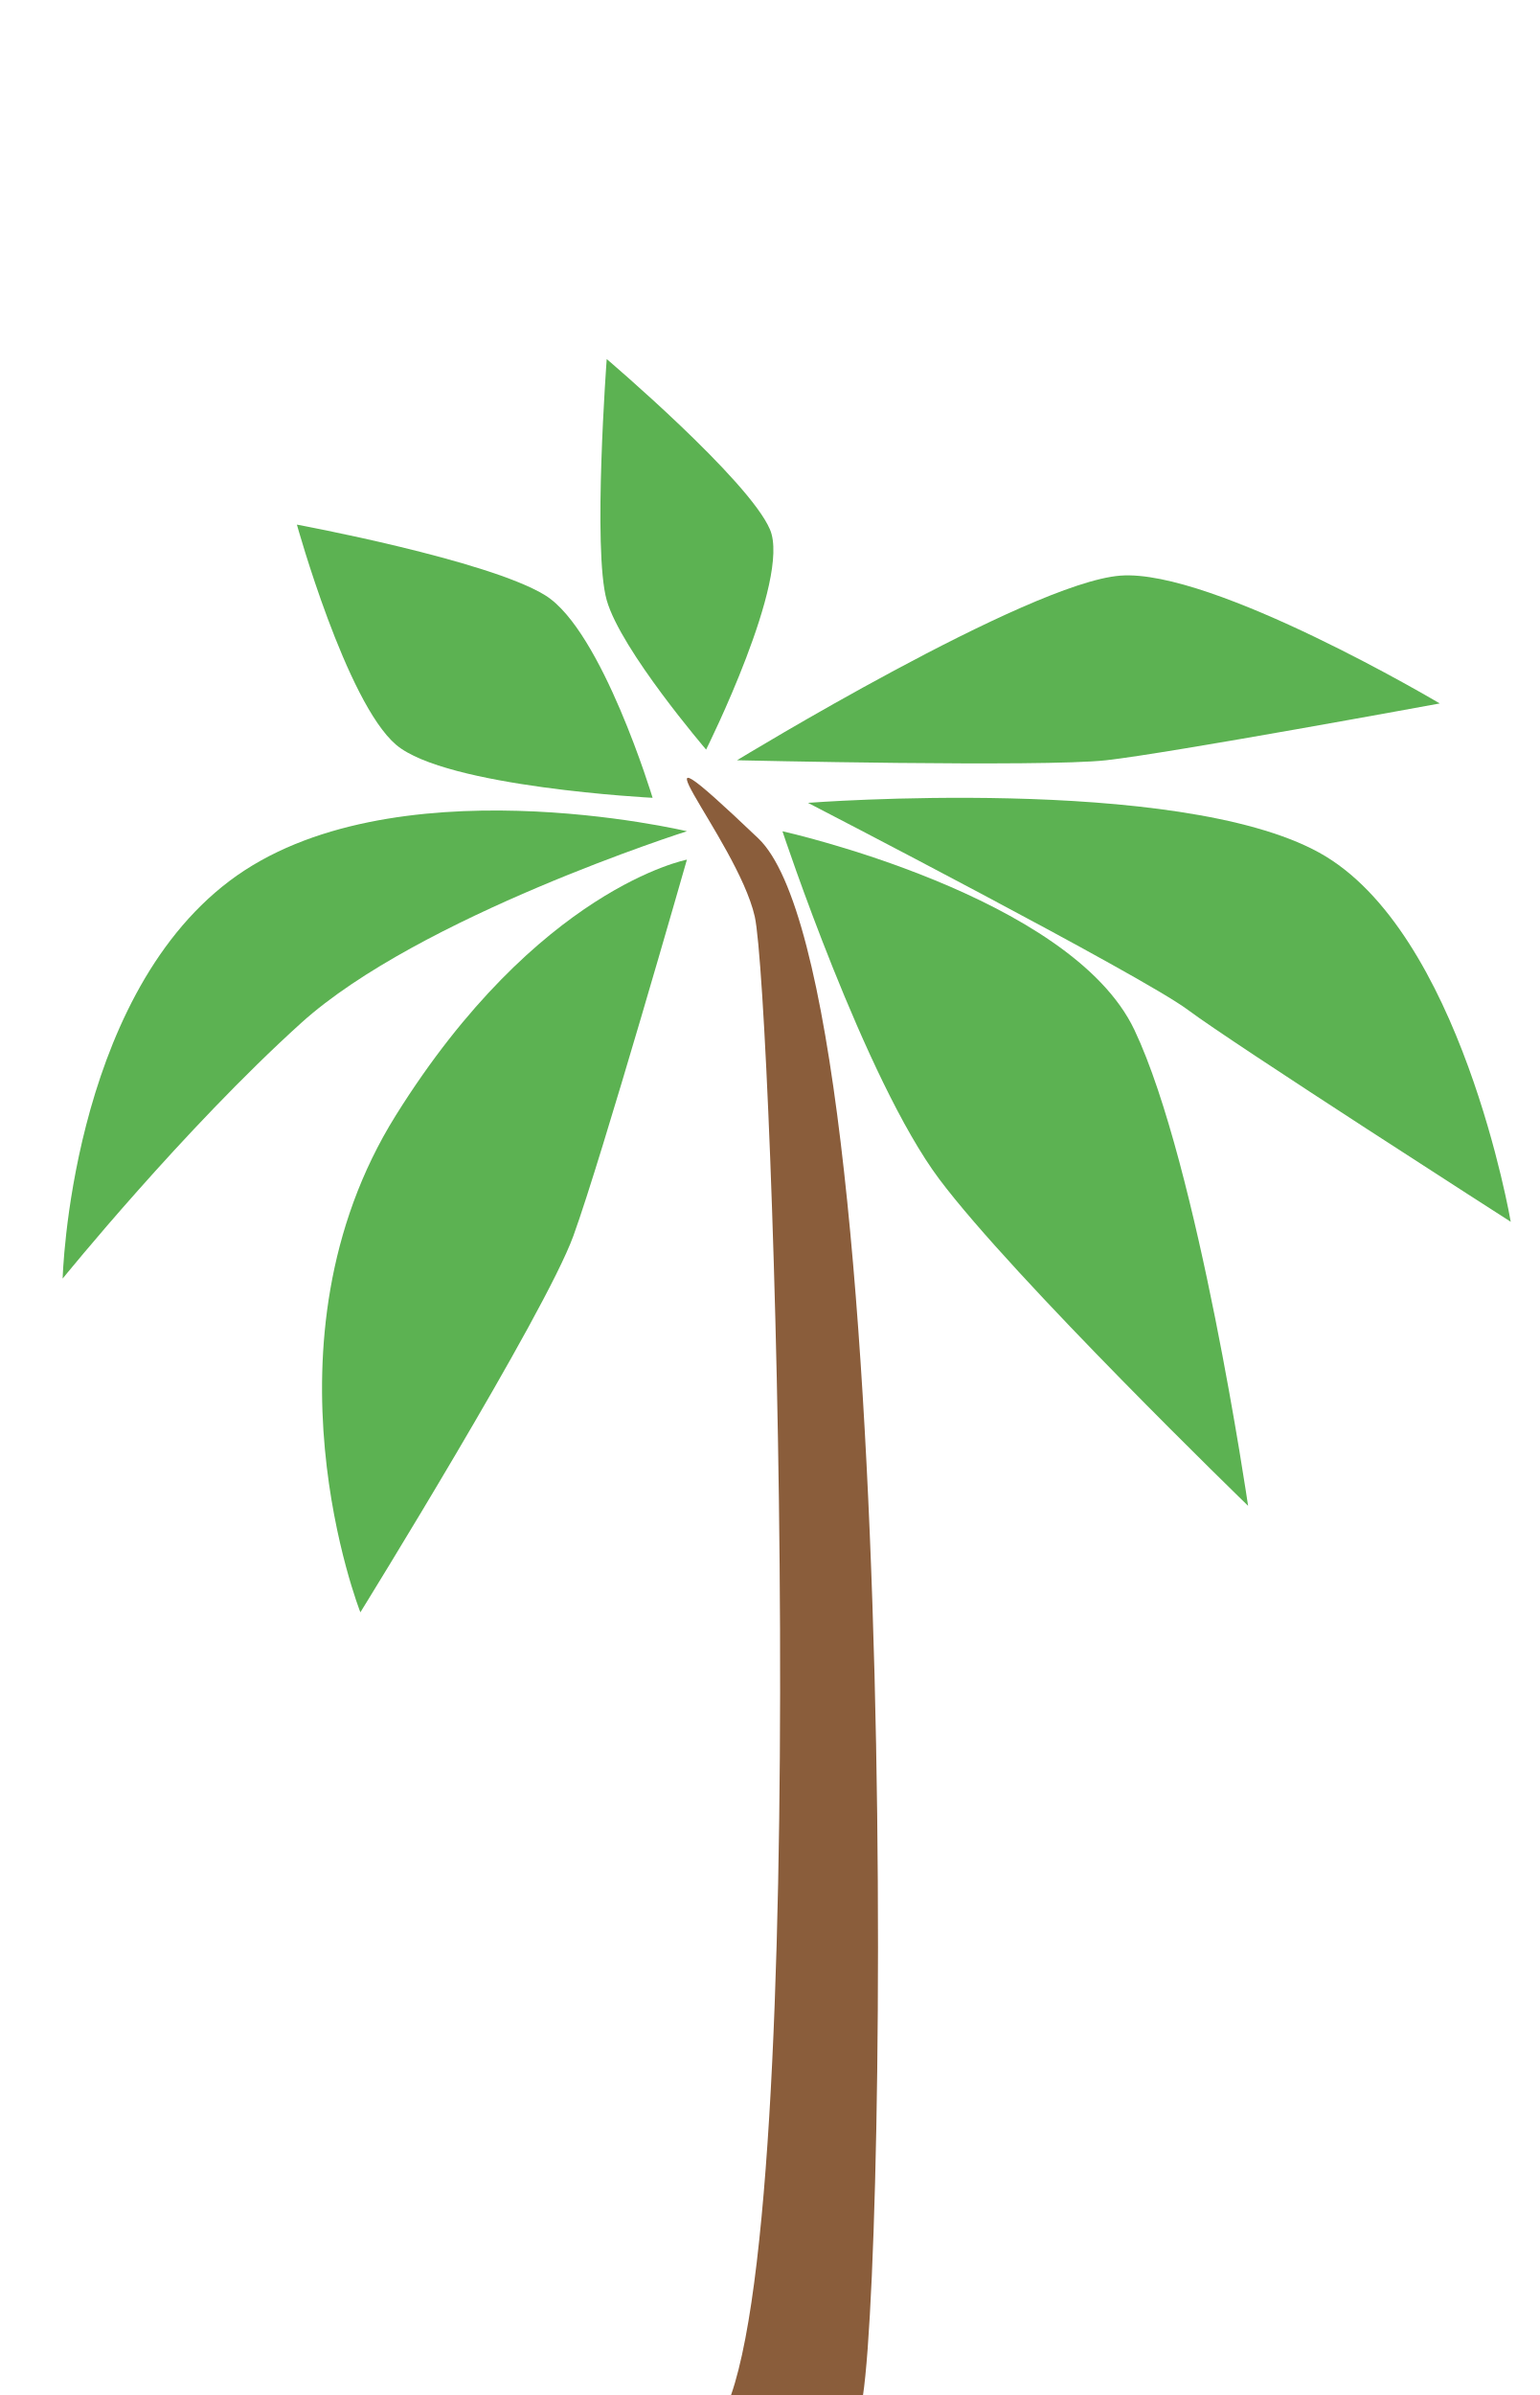
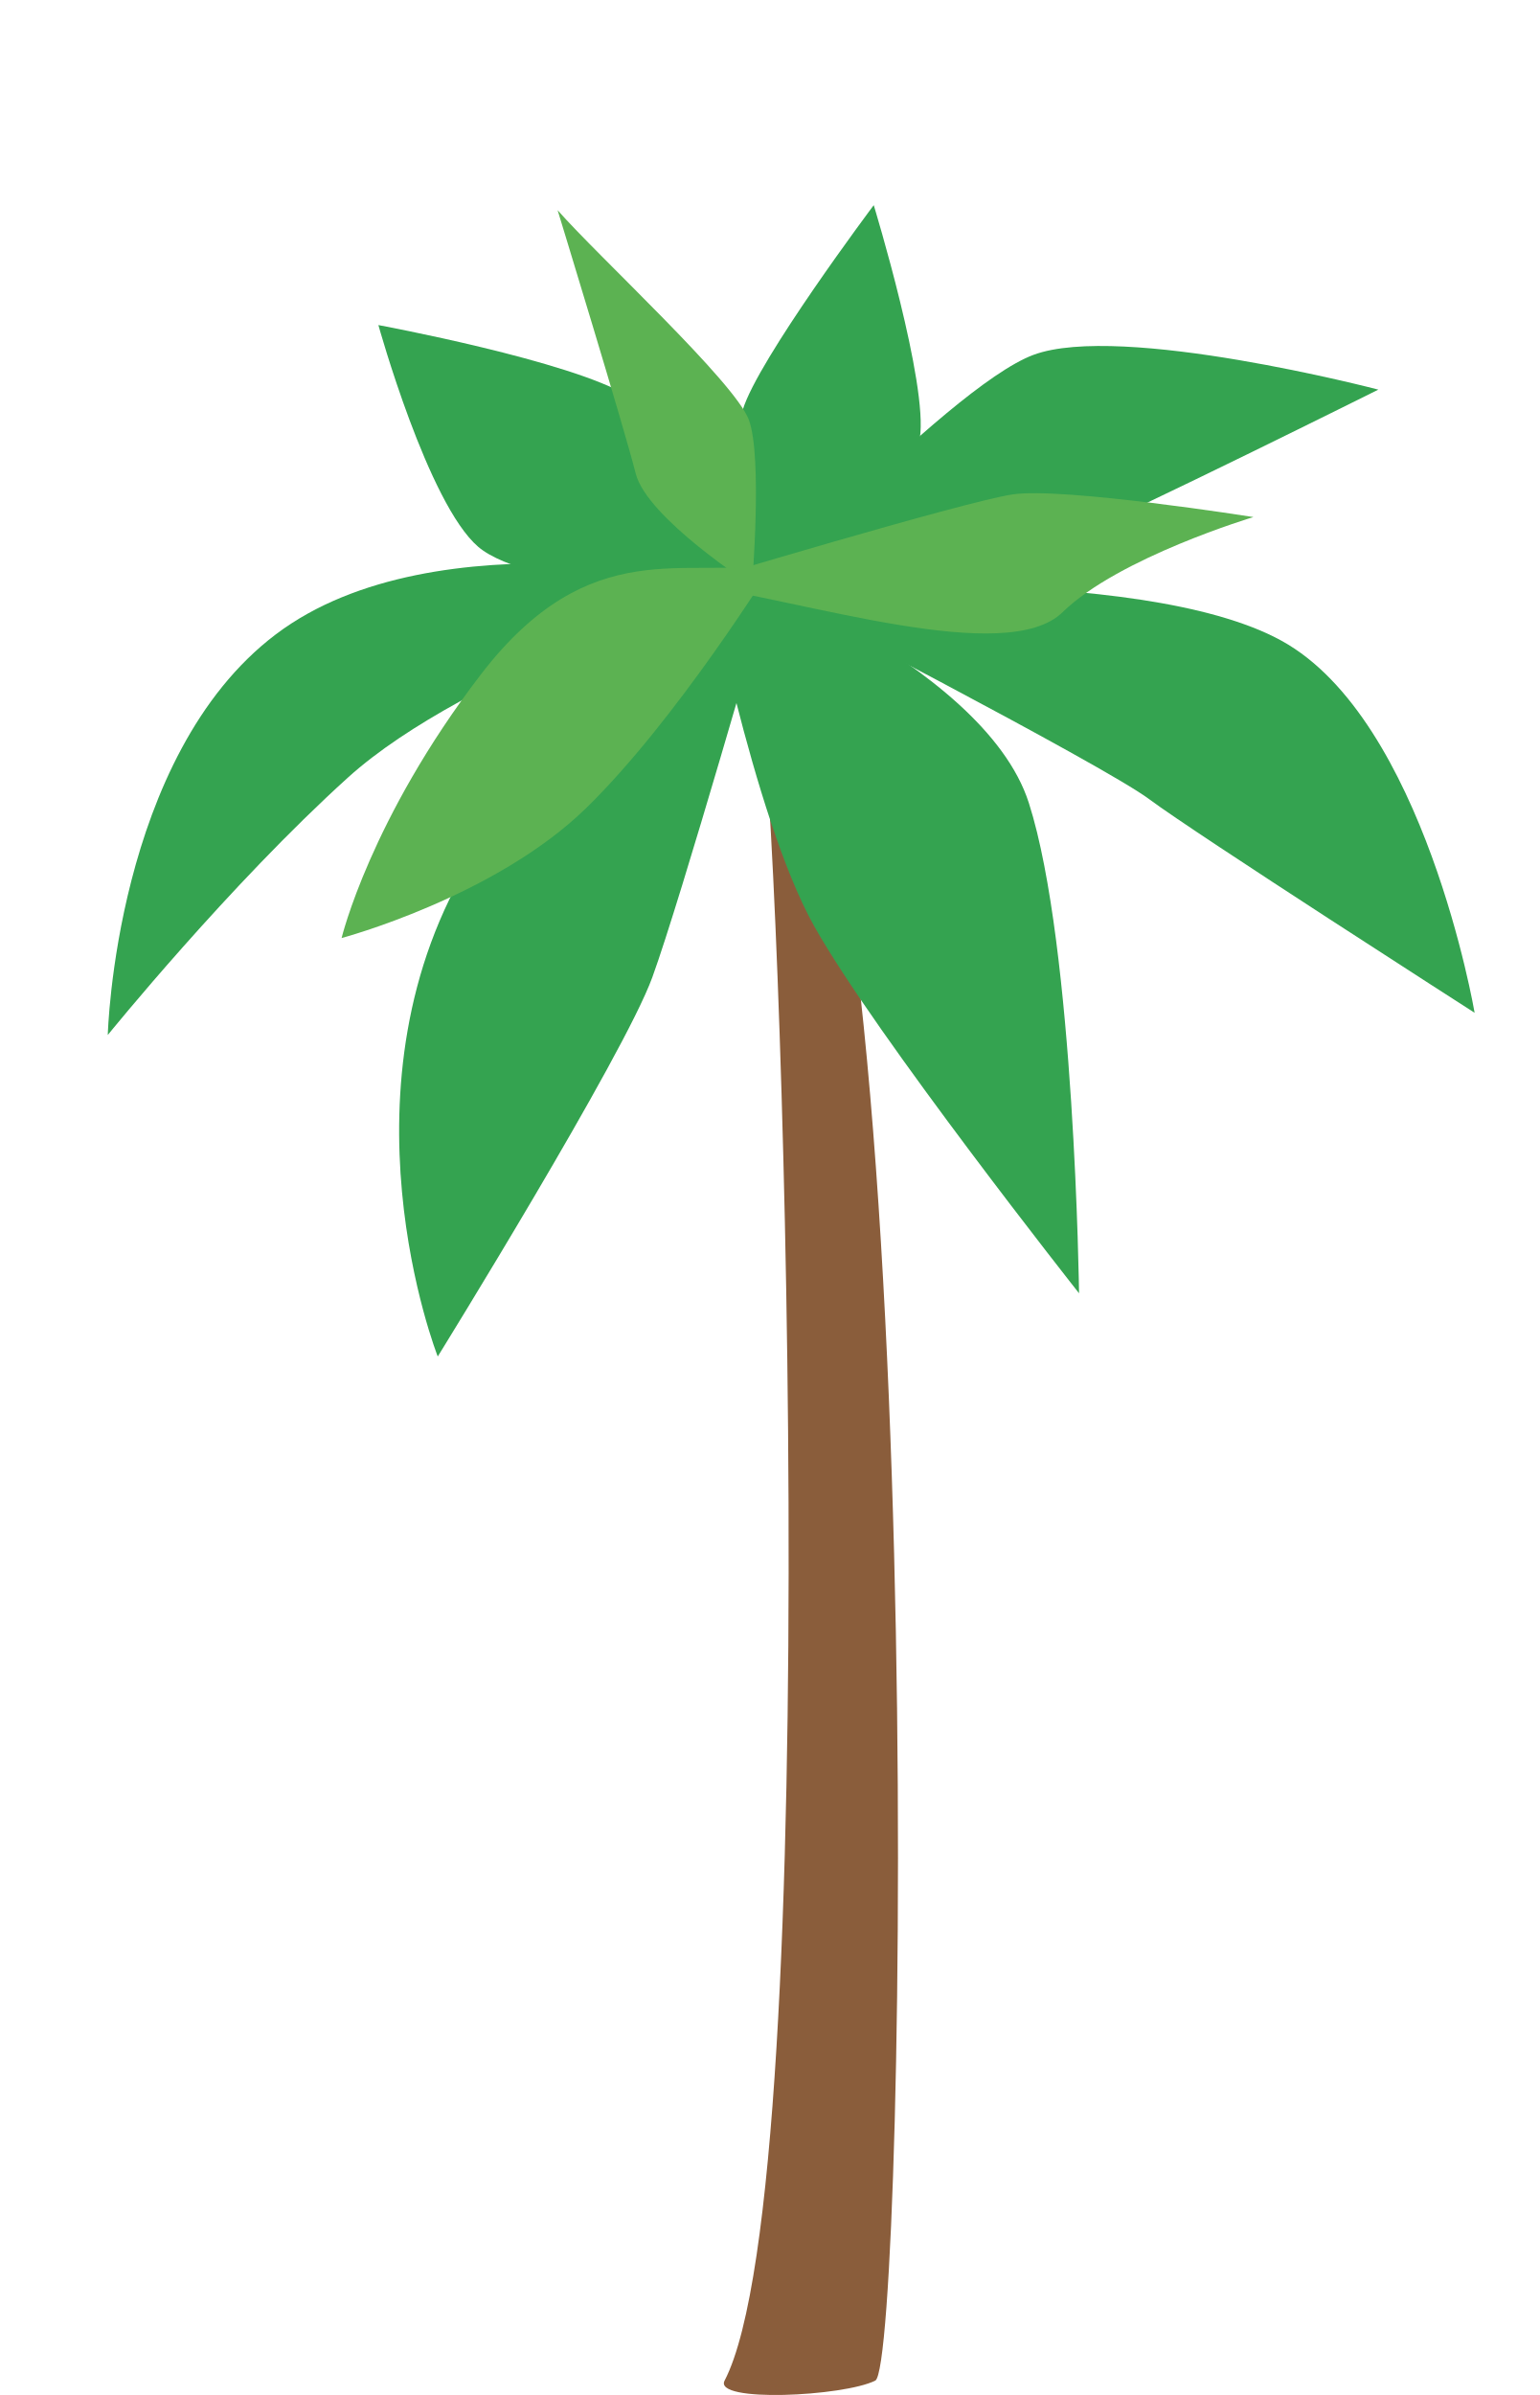
<svg xmlns="http://www.w3.org/2000/svg" version="1.1" id="Layer_1" x="0px" y="0px" width="180px" height="280px" viewBox="0 0 180 280" enable-background="new 0 0 180 280" xml:space="preserve">
-   <path fill="#8A5D3B" d="M84.529,282.302c-1.21,2.327,12.45,1.659,15.773,0c3.318-1.66,5.809-167.687-11.624-184.289  c-17.43-16.604-2.492,0-0.414,9.131C90.338,116.274,95.322,261.547,84.529,282.302z" />
-   <path fill="#5CB252" d="M42.144,188.495c0,0-12.452-31.544,4.151-58.109c16.604-26.564,34.036-29.884,34.036-29.884  s-9.96,34.864-13.282,43.998C63.728,153.629,42.144,188.495,42.144,188.495z" />
-   <path fill="#5CB252" d="M7.327,149.479c0,0,0.833-32.375,19.51-46.486c18.677-14.111,53.495-5.813,53.495-5.813  s-31.327,9.964-45.11,22.414C21.44,132.047,7.327,149.479,7.327,149.479z" />
-   <path fill="#5CB252" d="M145.958,176.047c0,0-27.396-26.567-36.109-38.187c-8.718-11.624-18.344-40.677-18.344-40.677  s33.7,7.472,41.17,23.245C140.146,136.198,145.958,176.047,145.958,176.047z" />
-   <path fill="#5CB252" d="M176.673,142.838c0,0-5.809-34.036-22.414-43.166c-16.602-9.133-59.768-5.811-59.768-5.811  s39.015,20.163,44.413,24.193C144.298,122.087,176.673,142.838,176.673,142.838z" />
-   <path fill="#5CB252" d="M168.372,82.24c0,0-26.56-15.773-37.354-14.942C120.223,68.127,86.19,88.882,86.19,88.882  s35.697,0.829,43.168,0C136.828,88.049,168.372,82.24,168.372,82.24z" />
-   <path fill="#5CB252" d="M70.953,41.978c0,0-1.661,22.35,0,28.192c1.662,5.844,11.624,17.465,11.624,17.465  s9.962-19.926,7.468-25.733C87.559,56.091,70.953,41.978,70.953,41.978z" />
-   <path fill="#5CB252" d="M34.721,61.333c0,0,5.758,20.753,11.596,25.735c5.836,4.98,30.001,6.204,30.001,6.204  s-5.902-19.549-12.546-23.667C57.131,65.484,34.721,61.333,34.721,61.333z" />
+   <path fill="#8A5D3B" d="M84.738,278.318c-1.352,2.601,13.913,1.854,17.622,0s6.491-187.333-12.985-205.881  c-19.475-18.547-2.781,0-0.463,10.201C91.23,92.84,96.796,255.134,84.738,278.318z" />
+   <path fill="#34A350" d="M51.193,158.587c0,0-12.545-31.785,4.184-58.552c16.73-26.768,34.296-30.111,34.296-30.111  s-10.039,35.132-13.386,44.33C72.943,123.455,51.193,158.587,51.193,158.587z" />
+   <path fill="#34A350" d="M12.605,121.002c0,0,0.837-32.622,19.656-46.844c18.823-14.219,53.905-5.854,53.905-5.854  S54.598,78.342,40.709,90.888C26.824,103.437,12.605,121.002,12.605,121.002z" />
+   <path fill="#34A350" d="M126.19,151.197c0,0-23.83-30.173-30.988-42.942c-7.163-12.766-12.916-43.066-12.916-43.066  s32.667,11.94,38.035,28.688C125.683,110.624,126.19,151.197,126.19,151.197z" />
+   <path fill="#34A350" d="M172.451,118.405c0,0-5.854-34.295-22.584-43.497c-16.729-9.201-60.224-5.857-60.224-5.857  s39.313,20.319,44.748,24.38C139.832,97.492,172.451,118.405,172.451,118.405z" />
+   <path fill="#34A350" d="M161.192,45.551c0,0-30.126-7.872-40.342-4.061c-10.224,3.807-37.396,33.385-37.396,33.385  s34.794-9.139,41.801-12.026C132.262,59.965,161.192,45.551,161.192,45.551z" />
+   <path fill="#34A350" d="M102.18,23.985c0,0-13.551,18.066-15.318,23.927c-1.765,5.862,0.376,21.134,0.376,21.134  s19.282-11.498,20.325-17.78C108.599,44.982,102.18,23.985,102.18,23.985z" />
+   <path fill="#34A350" d="M44.251,38.005c0,0,5.804,20.91,11.684,25.931c5.882,5.018,30.23,6.249,30.23,6.249  s-5.948-19.7-12.64-23.848C66.835,42.186,44.251,38.005,44.251,38.005z" />
+   <path fill="#5CB252" d="M80.619,68.297c13.708,1.953,37.094,9.669,43.651,3.271c6.549-6.397,22.315-11.118,22.315-11.118  s-22.33-3.536-28.178-2.647C112.555,58.687,80.619,68.297,80.619,68.297z" />
+   <path fill="#5CB252" d="M65.209,24.572c4.72,5.383,20.768,20.131,22.373,24.525c1.605,4.39,0.362,19.358,0.362,19.358  s-12.295-7.893-13.603-13.103C73.038,50.141,65.209,24.572,65.209,24.572z" />
+   <path fill="#5CB252" d="M90.47,65.859c-10.006,2.043-21.349-3.814-34.26,13.023c-12.91,16.845-16.262,30.785-16.262,30.785  s17.903-4.774,28.582-15.175C79.203,84.088,90.47,65.859,90.47,65.859z" />
</svg>
